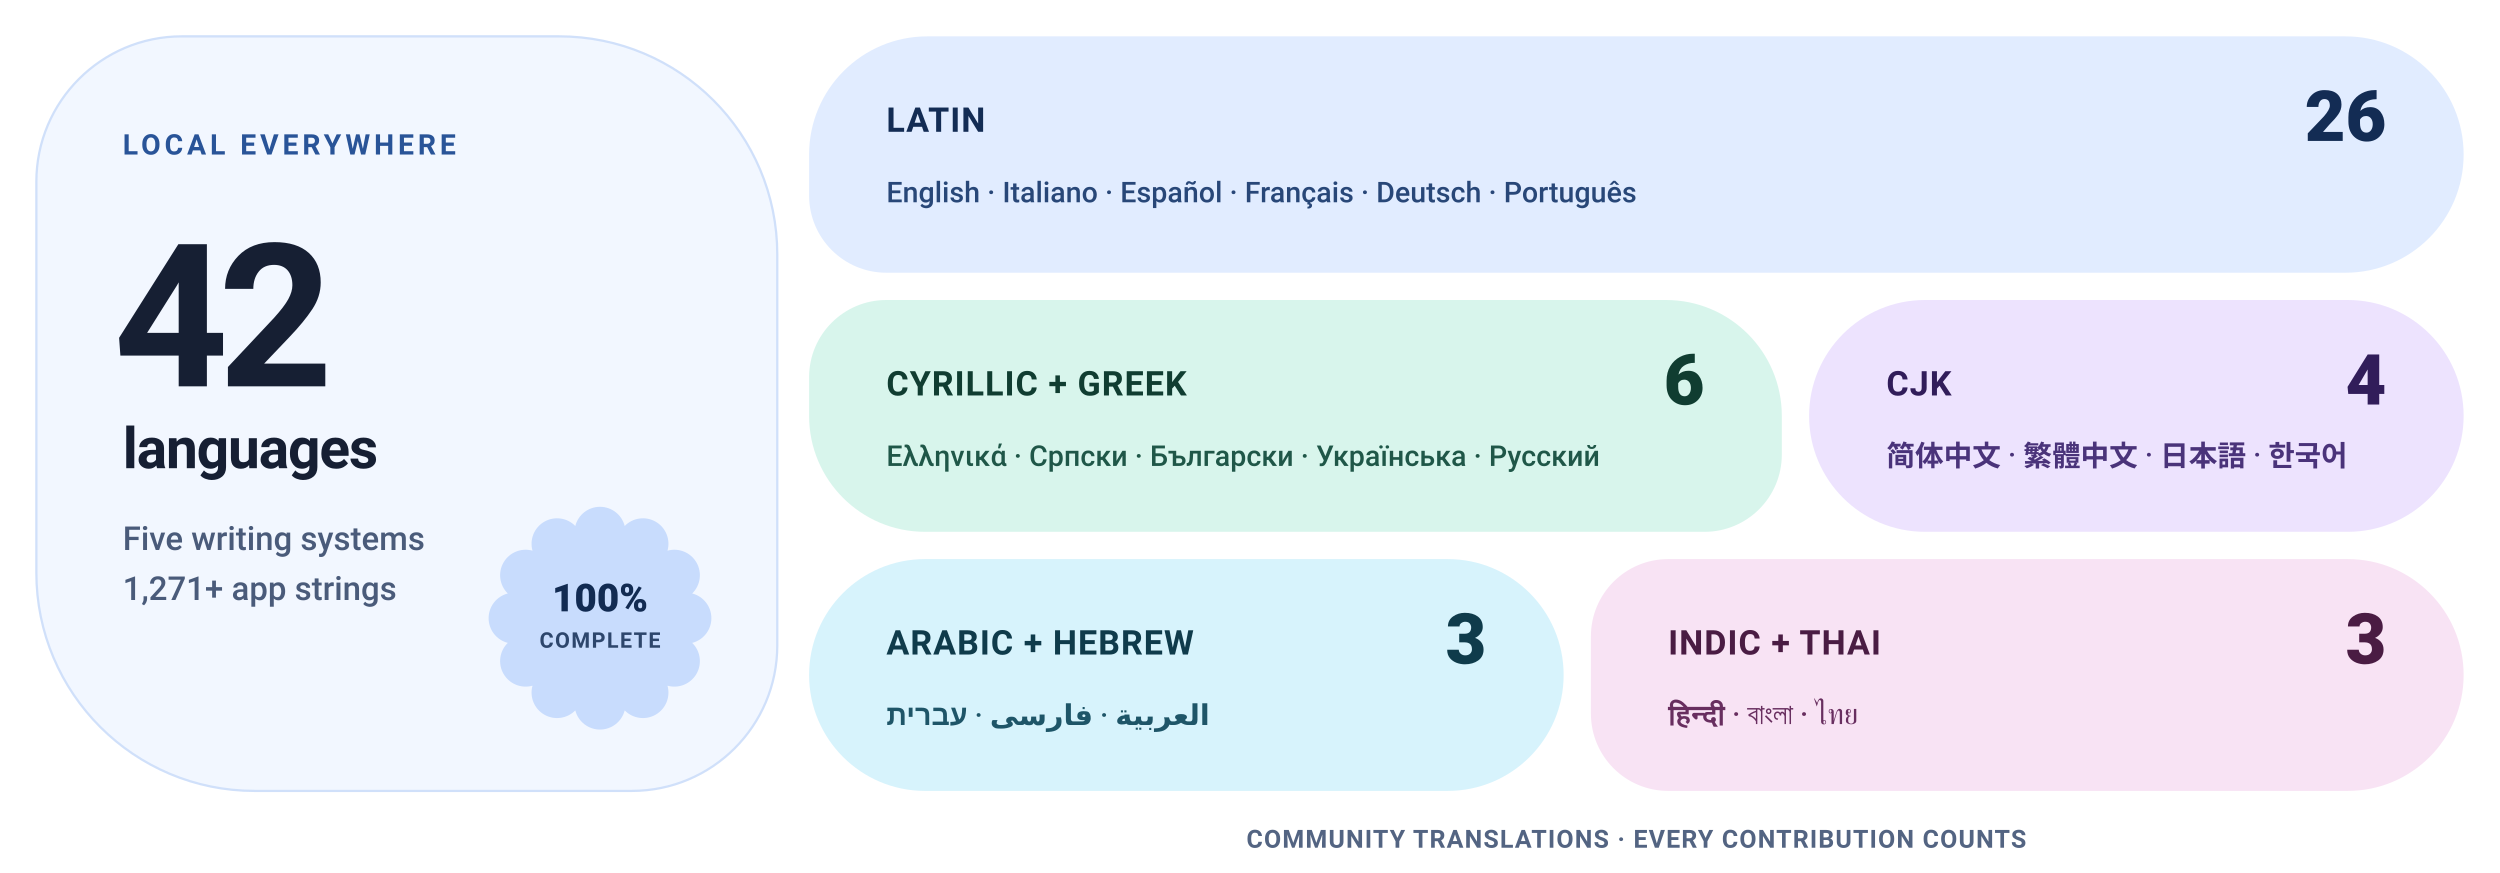
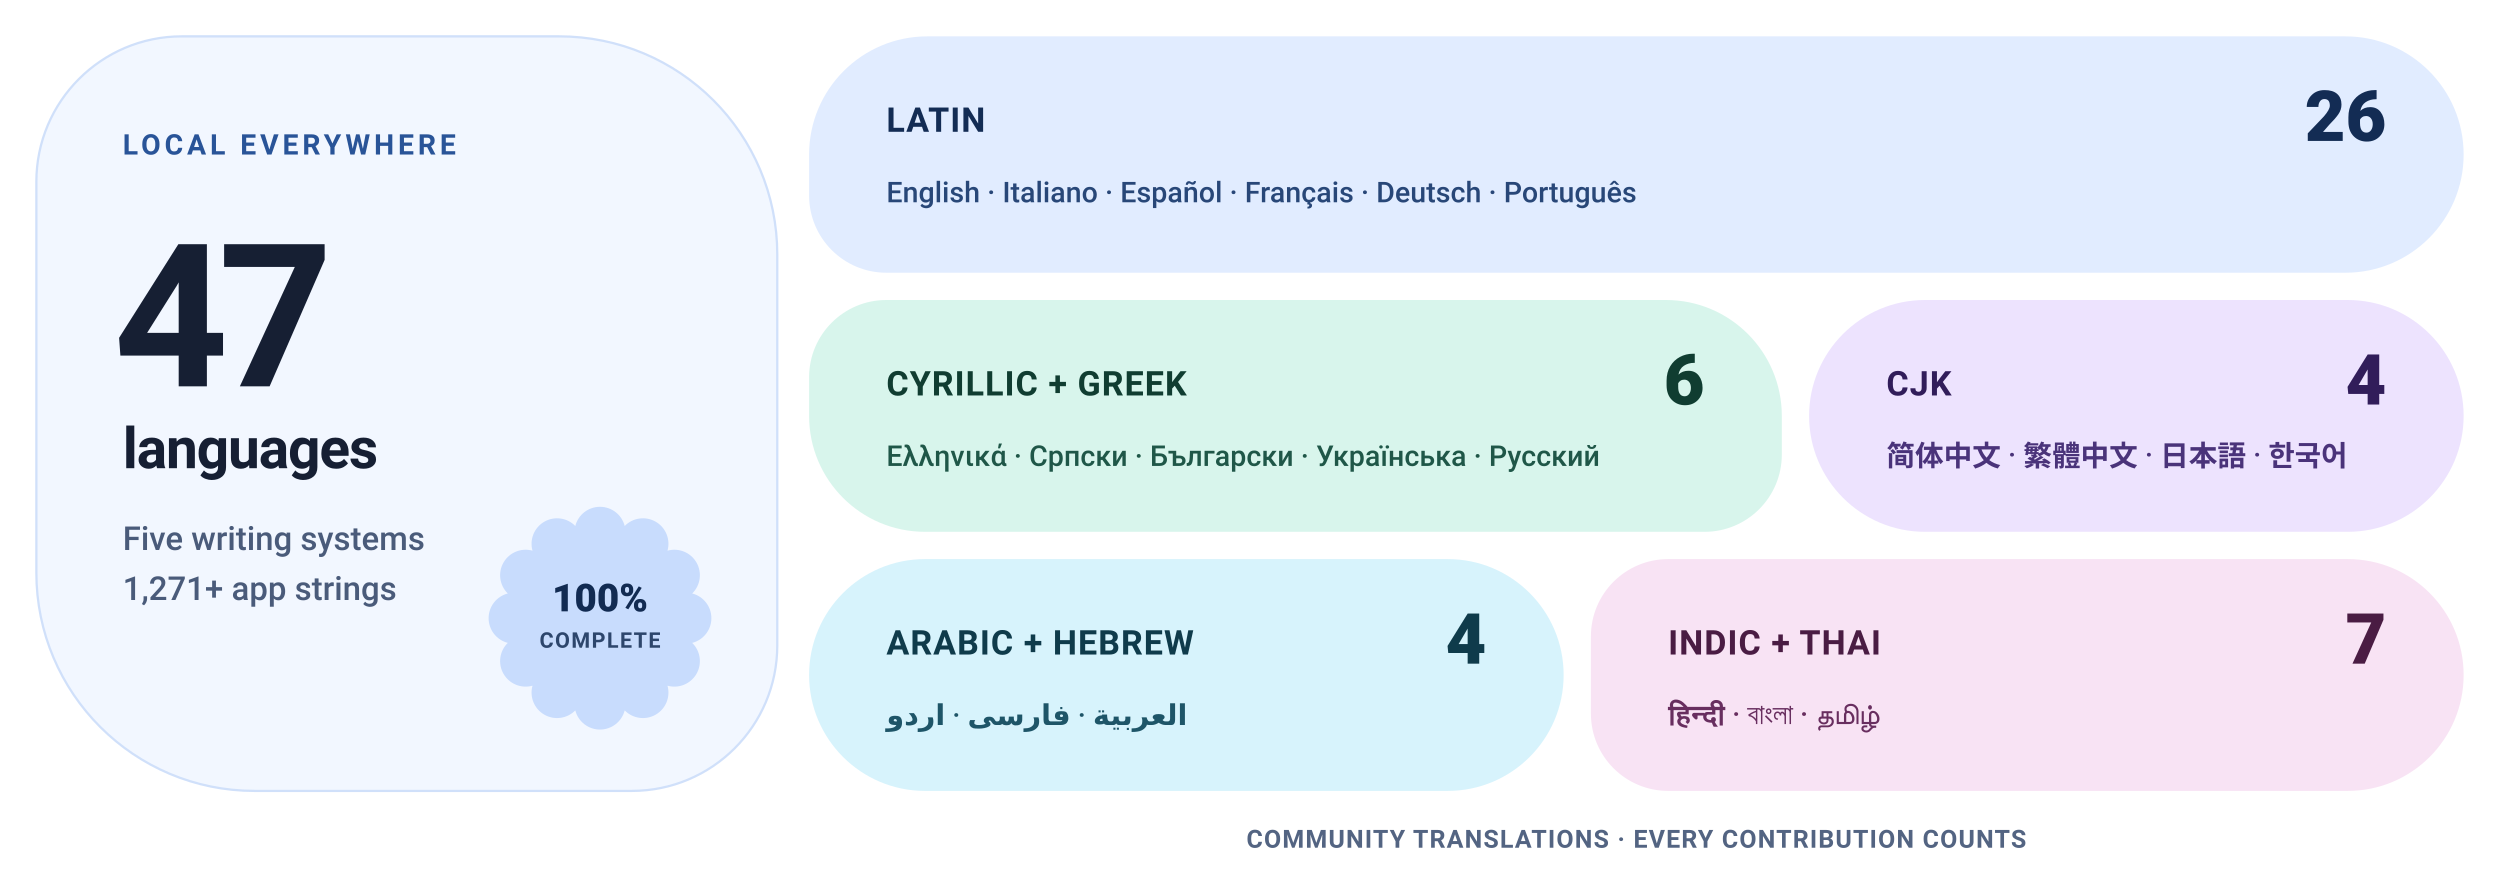
- <svg xmlns="http://www.w3.org/2000/svg" width="1100" height="384" viewBox="0 0 1100 384" role="img" aria-label="Levyra localization coverage: 100% across 42 languages">
+ <svg xmlns="http://www.w3.org/2000/svg" width="1100" height="384" viewBox="0 0 1100 384" role="img" aria-label="Levyra localization coverage: 100% across 47 languages">
  <style>
    text { font-family: Roboto,-apple-system,BlinkMacSystemFont,'Segoe UI',Helvetica,Arial,sans-serif; }
    .eyebrow { fill: #295498; font-size: 12.5px; font-weight: 720; letter-spacing: 1.7px; }
    .hero { fill: #161F33; font-size: 88px; font-weight: 780; letter-spacing: -4.5px; }
    .hero-label { fill: #161F33; font-size: 25px; font-weight: 680; letter-spacing: -.5px; }
    .meta { fill: #4A5B7A; font-size: 14.5px; font-weight: 540; }
    .status { fill: #122B52; font-size: 17px; font-weight: 800; }
    .status-sub { fill: #122B52; font-size: 9.5px; font-weight: 720; letter-spacing: .6px; opacity: .85; }
    .tile-label { font-size: 15px; font-weight: 760; letter-spacing: .45px; }
    .tile-count { font-size: 31px; font-weight: 800; }
    .tile-examples { font-size: 12.6px; font-weight: 550; }
    .footer { fill: #536482; font-size: 11px; font-weight: 650; letter-spacing: .5px; }
  </style>
  <path d="M 80.00 16.00 H 246.00 A 96 96 0 0 1 342.00 112.00 V 284.00 A 64 64 0 0 1 278.00 348.00 H 112.00 A 96 96 0 0 1 16.00 252.00 V 80.00 A 64 64 0 0 1 80.00 16.00 Z" fill="#F2F7FF" stroke="#D0E0FA" stroke-width="1" />
  <text x="54" y="68" class="eyebrow">LOCAL EVERYWHERE</text>
-   <text x="50" y="170" class="hero">42</text>
+   <text x="50" y="170" class="hero">47</text>
  <text x="54" y="206" class="hero-label">languages</text>
  <text x="54" y="242" class="meta">Five writing systems</text>
  <text x="54" y="264" class="meta">1,271+ app strings</text>
  <path d="M 253.13 231.43 A 11.22 11.22 0 0 1 274.87 231.43 A 11.22 11.22 0 0 1 293.70 242.30 A 11.22 11.22 0 0 1 304.57 261.13 A 11.22 11.22 0 0 1 304.57 282.87 A 11.22 11.22 0 0 1 293.70 301.70 A 11.22 11.22 0 0 1 274.87 312.57 A 11.22 11.22 0 0 1 253.13 312.57 A 11.22 11.22 0 0 1 234.30 301.70 A 11.22 11.22 0 0 1 223.43 282.87 A 11.22 11.22 0 0 1 223.43 261.13 A 11.22 11.22 0 0 1 234.30 242.30 A 11.22 11.22 0 0 1 253.13 231.43 Z" fill="#C8DCFD" />
  <text x="264" y="269" text-anchor="middle" class="status">100%</text>
  <text x="264" y="285" text-anchor="middle" class="status-sub">COMPLETE</text>
  <path d="M 408.00 16.00 H 1032.00 A 52 52 0 0 1 1084.00 68.00 V 68.00 A 52 52 0 0 1 1032.00 120.00 H 390.00 A 34 34 0 0 1 356.00 86.00 V 68.00 A 52 52 0 0 1 408.00 16.00 Z" fill="#E1ECFF" />
  <text x="390" y="58" fill="#132C54" class="tile-label">LATIN</text>
  <text x="1050" y="62" text-anchor="end" fill="#132C54" class="tile-count">26</text>
  <text x="390" y="89" fill="#284778" class="tile-examples">English · Italiano · Español · Français · Deutsch · Português</text>
  <path d="M 390.00 132.00 H 733.00 A 51 51 0 0 1 784.00 183.00 V 200.00 A 34 34 0 0 1 750.00 234.00 H 407.00 A 51 51 0 0 1 356.00 183.00 V 166.00 A 34 34 0 0 1 390.00 132.00 Z" fill="#D8F5EC" />
  <text x="390" y="174" fill="#103D31" class="tile-label">CYRILLIC + GREEK</text>
  <text x="750" y="178" text-anchor="end" fill="#103D31" class="tile-count">6</text>
  <text x="390" y="205" fill="#1F5748" class="tile-examples">Ελληνικά · Српски · Български · Українська · Русский</text>
  <path d="M 847.00 132.00 H 1033.00 A 51 51 0 0 1 1084.00 183.00 V 183.00 A 51 51 0 0 1 1033.00 234.00 H 847.00 A 51 51 0 0 1 796.00 183.00 V 183.00 A 51 51 0 0 1 847.00 132.00 Z" fill="#EDE3FE" />
  <text x="830" y="174" fill="#311D5A" class="tile-label">CJK</text>
  <text x="1050" y="178" text-anchor="end" fill="#311D5A" class="tile-count">4</text>
  <text x="830" y="205" fill="#4A337A" class="tile-examples">简体中文 · 繁體中文 · 日本語 · 한국어</text>
  <path d="M 407.00 246.00 H 637.00 A 51 51 0 0 1 688.00 297.00 V 297.00 A 51 51 0 0 1 637.00 348.00 H 407.00 A 51 51 0 0 1 356.00 297.00 V 297.00 A 51 51 0 0 1 407.00 246.00 Z" fill="#D7F3FC" />
  <text x="390" y="288" fill="#0F3B4B" class="tile-label">ARABIC + HEBREW</text>
-   <text x="654" y="292" text-anchor="end" fill="#0F3B4B" class="tile-count">3</text>
-   <text x="390" y="319" fill="#1E5568" class="tile-examples">العربية · فارسی · עברית</text>
+   <text x="654" y="292" text-anchor="end" fill="#0F3B4B" class="tile-count">4</text>
+   <text x="390" y="319" fill="#1E5568" class="tile-examples">العربية · فارسی · اردو</text>
  <path d="M 734.00 246.00 H 1033.00 A 51 51 0 0 1 1084.00 297.00 V 297.00 A 51 51 0 0 1 1033.00 348.00 H 734.00 A 34 34 0 0 1 700.00 314.00 V 280.00 A 34 34 0 0 1 734.00 246.00 Z" fill="#F8E3F4" />
  <text x="734" y="288" fill="#4A1C43" class="tile-label">INDIC + THAI</text>
-   <text x="1050" y="292" text-anchor="end" fill="#4A1C43" class="tile-count">3</text>
-   <text x="734" y="319" fill="#682E5F" class="tile-examples">हिन्दी · বাংলা · ไทย</text>
+   <text x="1050" y="292" text-anchor="end" fill="#4A1C43" class="tile-count">7</text>
+   <text x="734" y="319" fill="#682E5F" class="tile-examples">हिन्दी · বাংলা · தமிழ்</text>
  <text x="720" y="373" text-anchor="middle" class="footer">COMMUNITY TRANSLATIONS · EVERY CONTRIBUTION COUNTS</text>
</svg>
